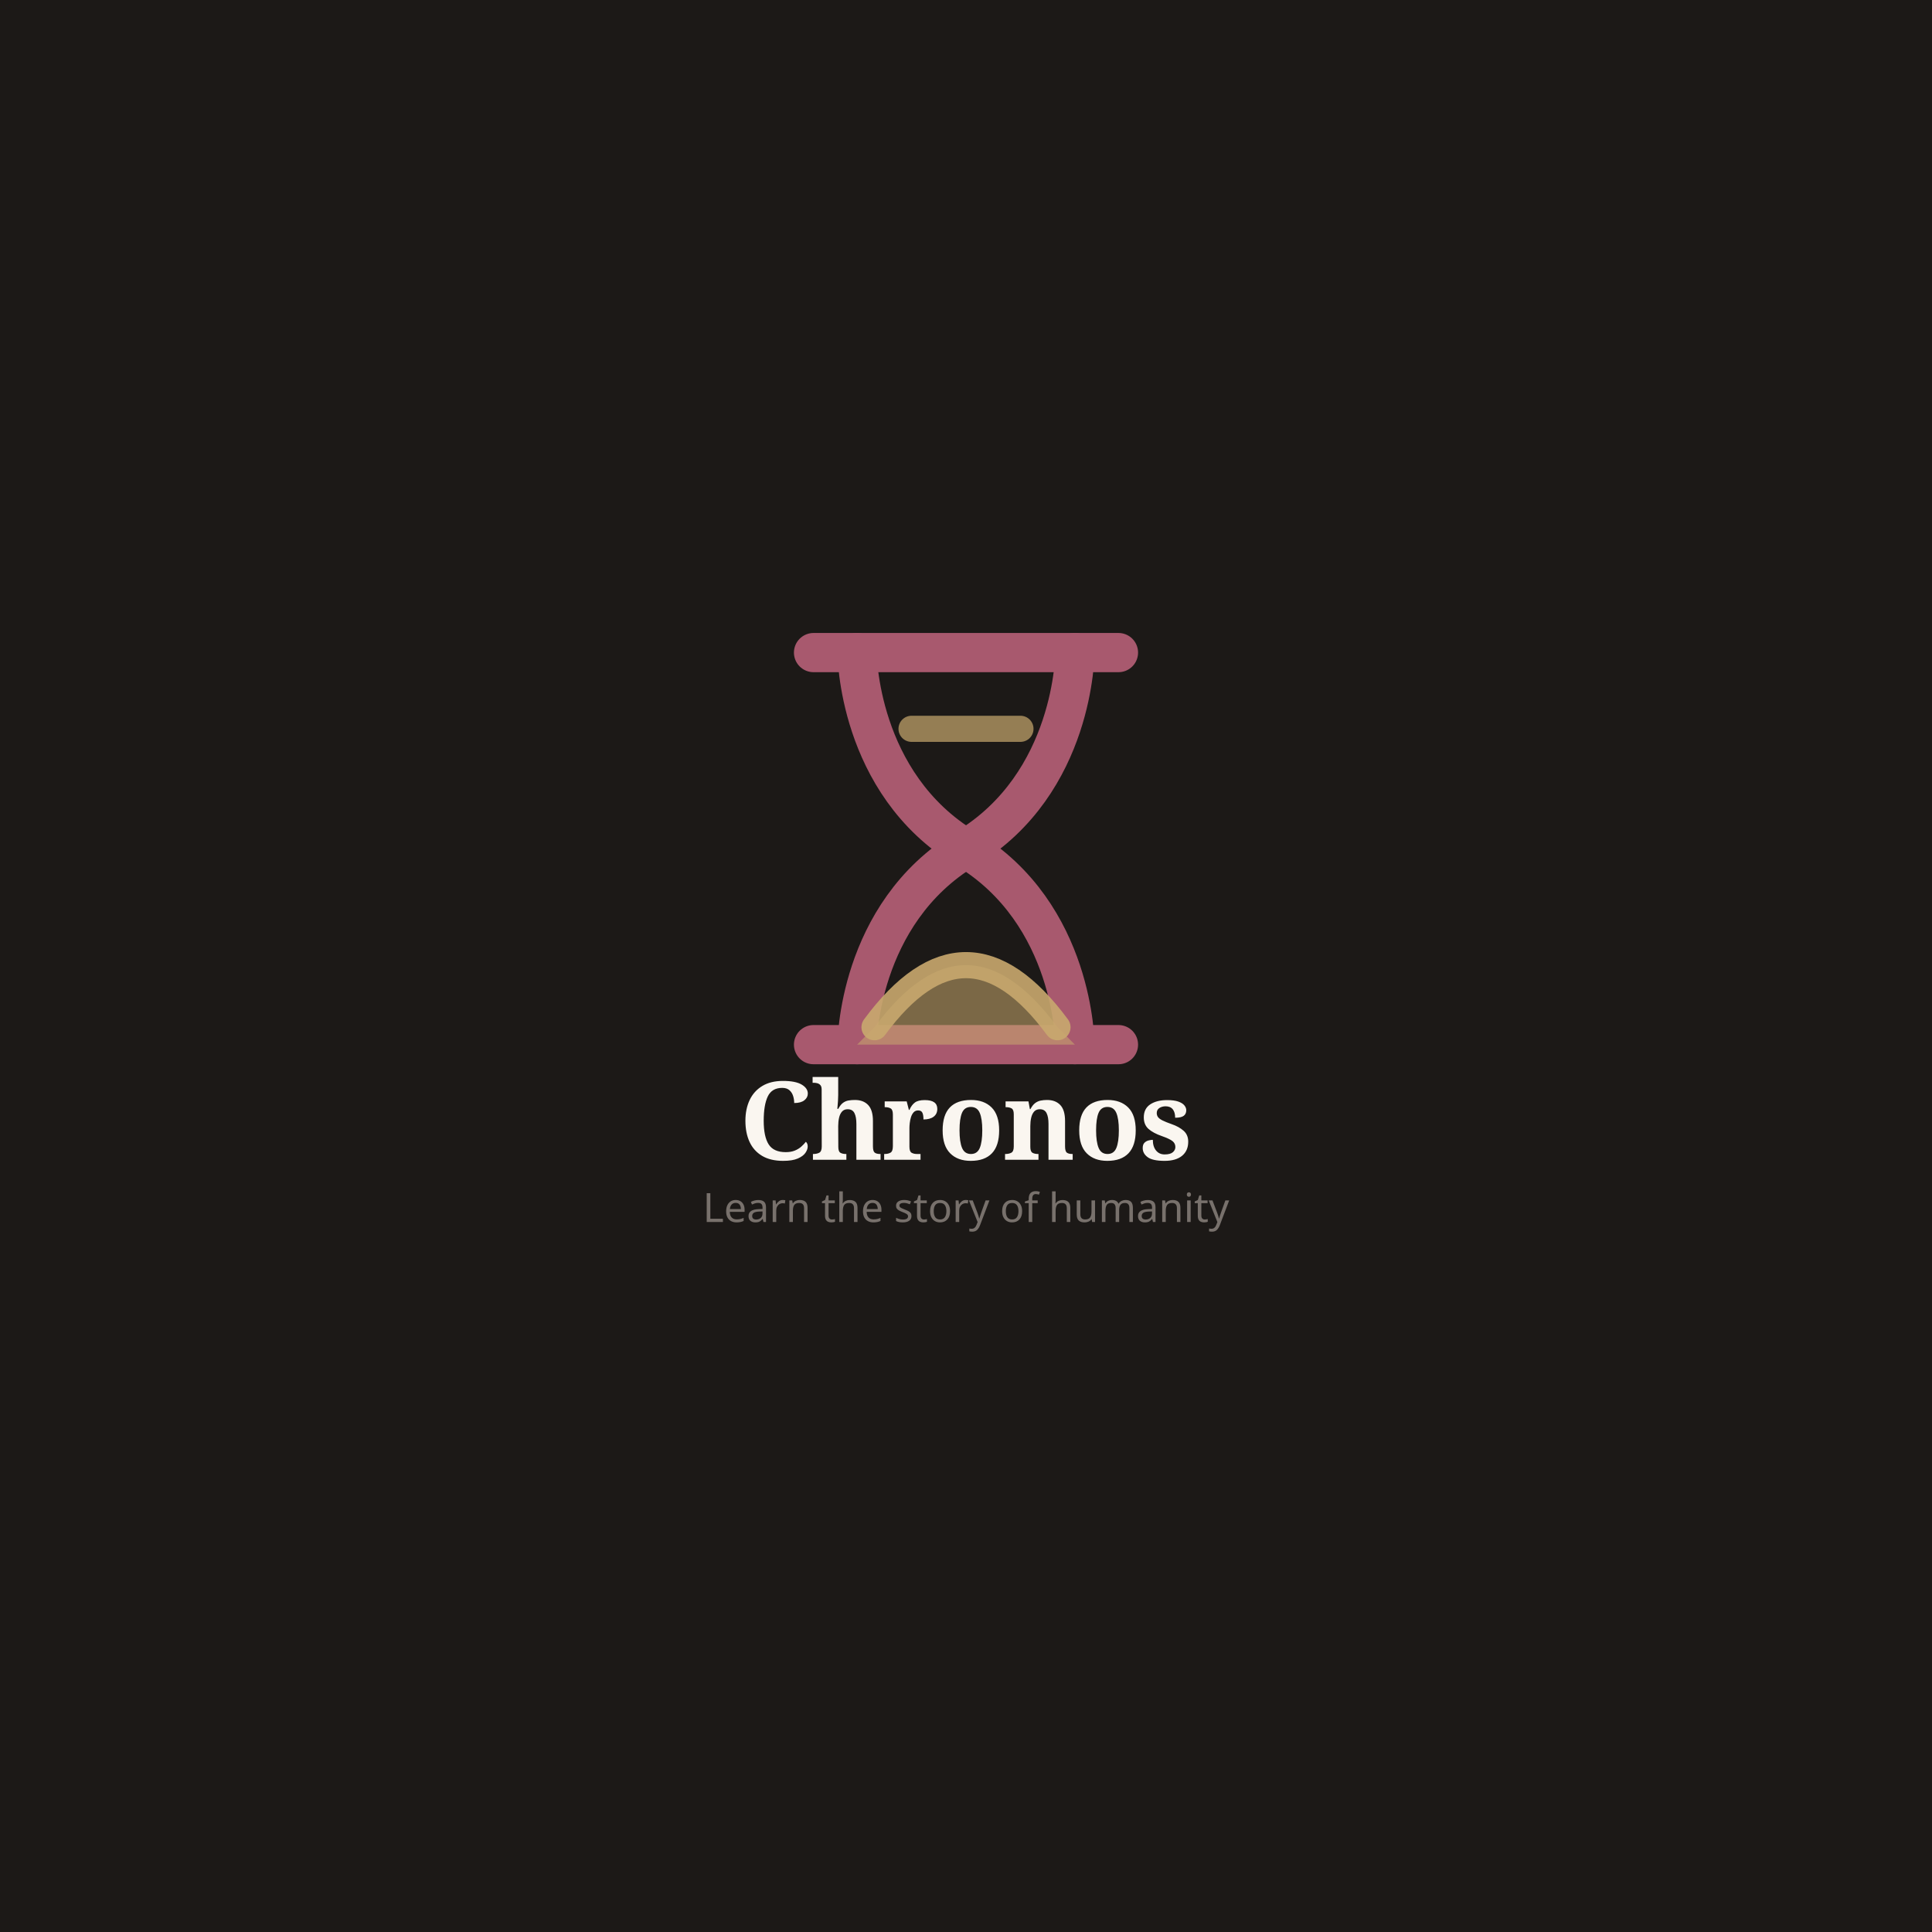
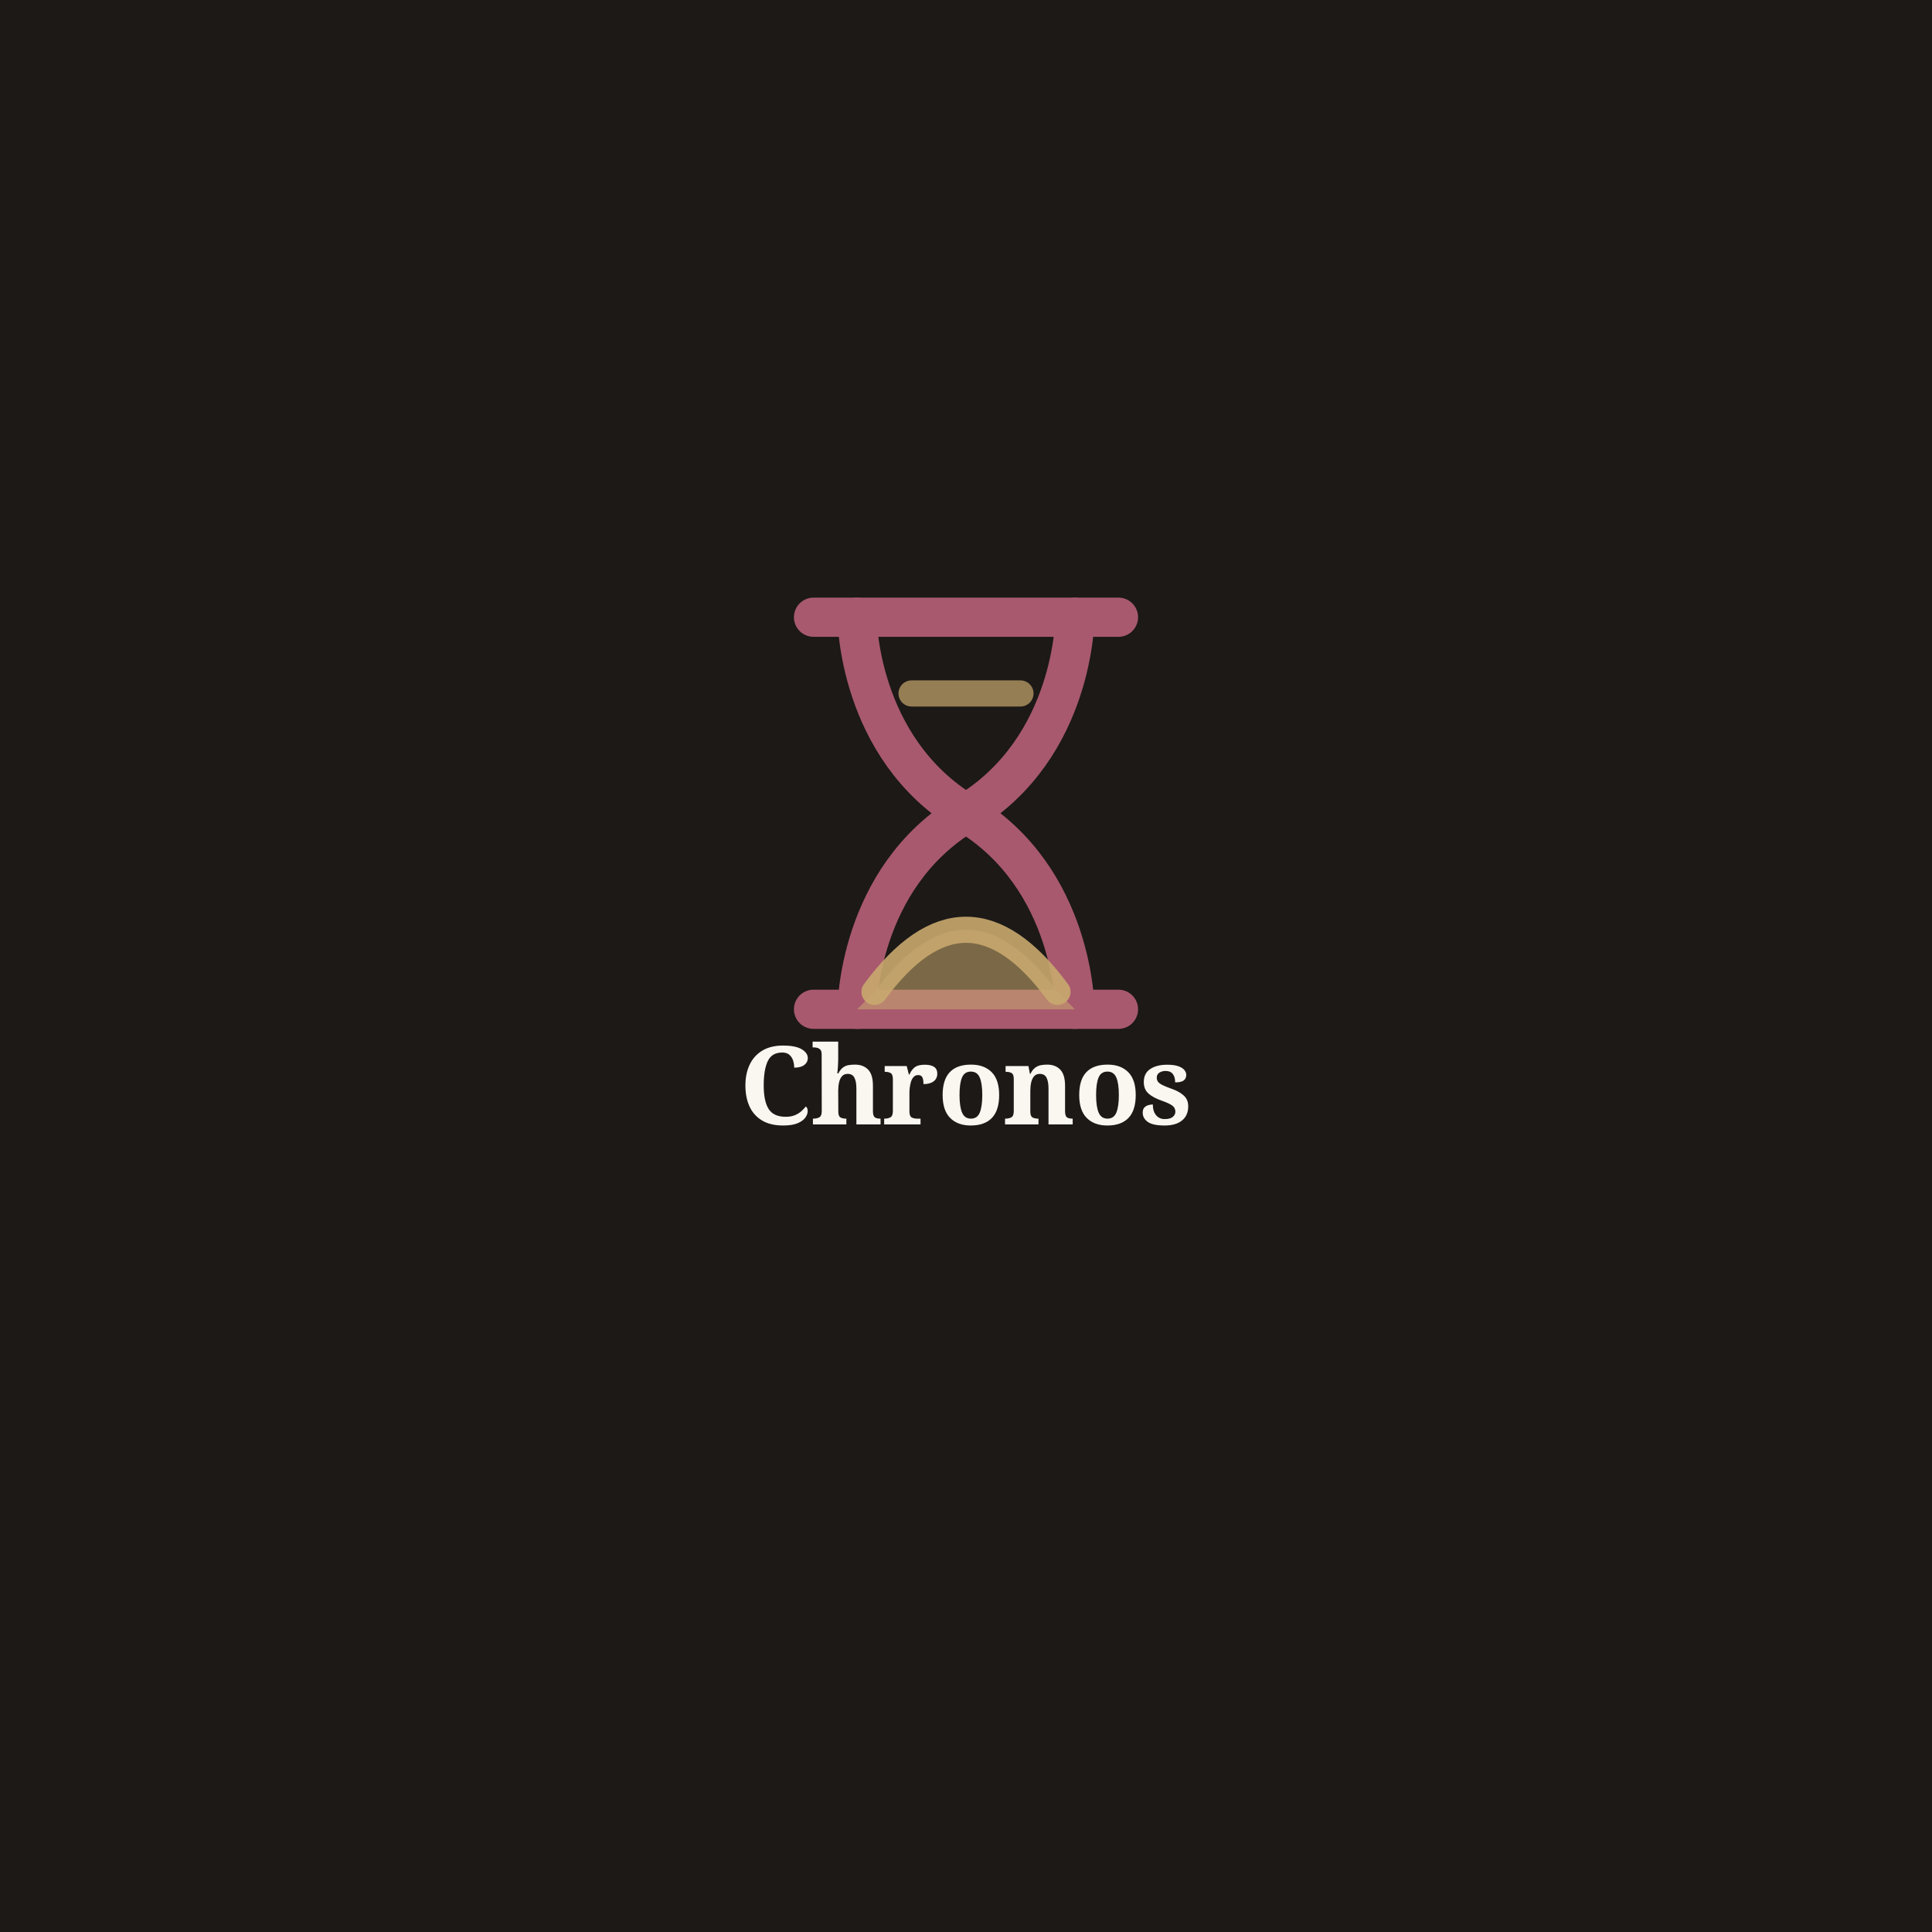
<svg xmlns="http://www.w3.org/2000/svg" width="2732" height="2732" viewBox="0 0 2732 2732">
  <rect width="2732" height="2732" fill="#1C1917" />
-   <g transform="translate(1366, 1200) scale(30.8)" stroke="#A8596E" stroke-width="1.8" stroke-linecap="round" stroke-linejoin="round" fill="none">
+   <g transform="translate(1366, 1150) scale(30.8)" stroke="#A8596E" stroke-width="1.8" stroke-linecap="round" stroke-linejoin="round" fill="none">
    <line x1="-7" y1="-9" x2="7" y2="-9" />
    <line x1="-7" y1="9" x2="7" y2="9" />
    <path d="M-5 -9 C-5 -9 -5 -3 0 0 C-5 3 -5 9 -5 9" />
    <path d="M5 -9 C5 -9 5 -3 0 0 C5 3 5 9 5 9" />
    <path d="M-2.5 -5.5 L2.5 -5.5" stroke="#C9A96E" stroke-width="1.2" opacity="0.7" />
    <path d="M-4.2 8.2 Q0 2.5 4.2 8.2 L5 9 L-5 9 Z" fill="#C9A96E" fill-opacity="0.55" stroke="none" />
    <path d="M-4.2 8.2 Q0 2.5 4.2 8.2" stroke="#C9A96E" stroke-width="1.2" fill="none" opacity="0.9" />
  </g>
-   <text x="1366" y="1640" text-anchor="middle" font-family="Georgia, serif" font-size="154" font-weight="700" fill="#FAF6F0" letter-spacing="-2">Chronos</text>
-   <text x="1366" y="1728" text-anchor="middle" font-family="system-ui, sans-serif" font-size="57" font-weight="400" fill="#78716C">Learn the story of humanity</text>
+   <text x="1366" y="1590" text-anchor="middle" font-family="Georgia, serif" font-size="154" font-weight="700" fill="#FAF6F0" letter-spacing="-2">Chronos</text>
</svg>
